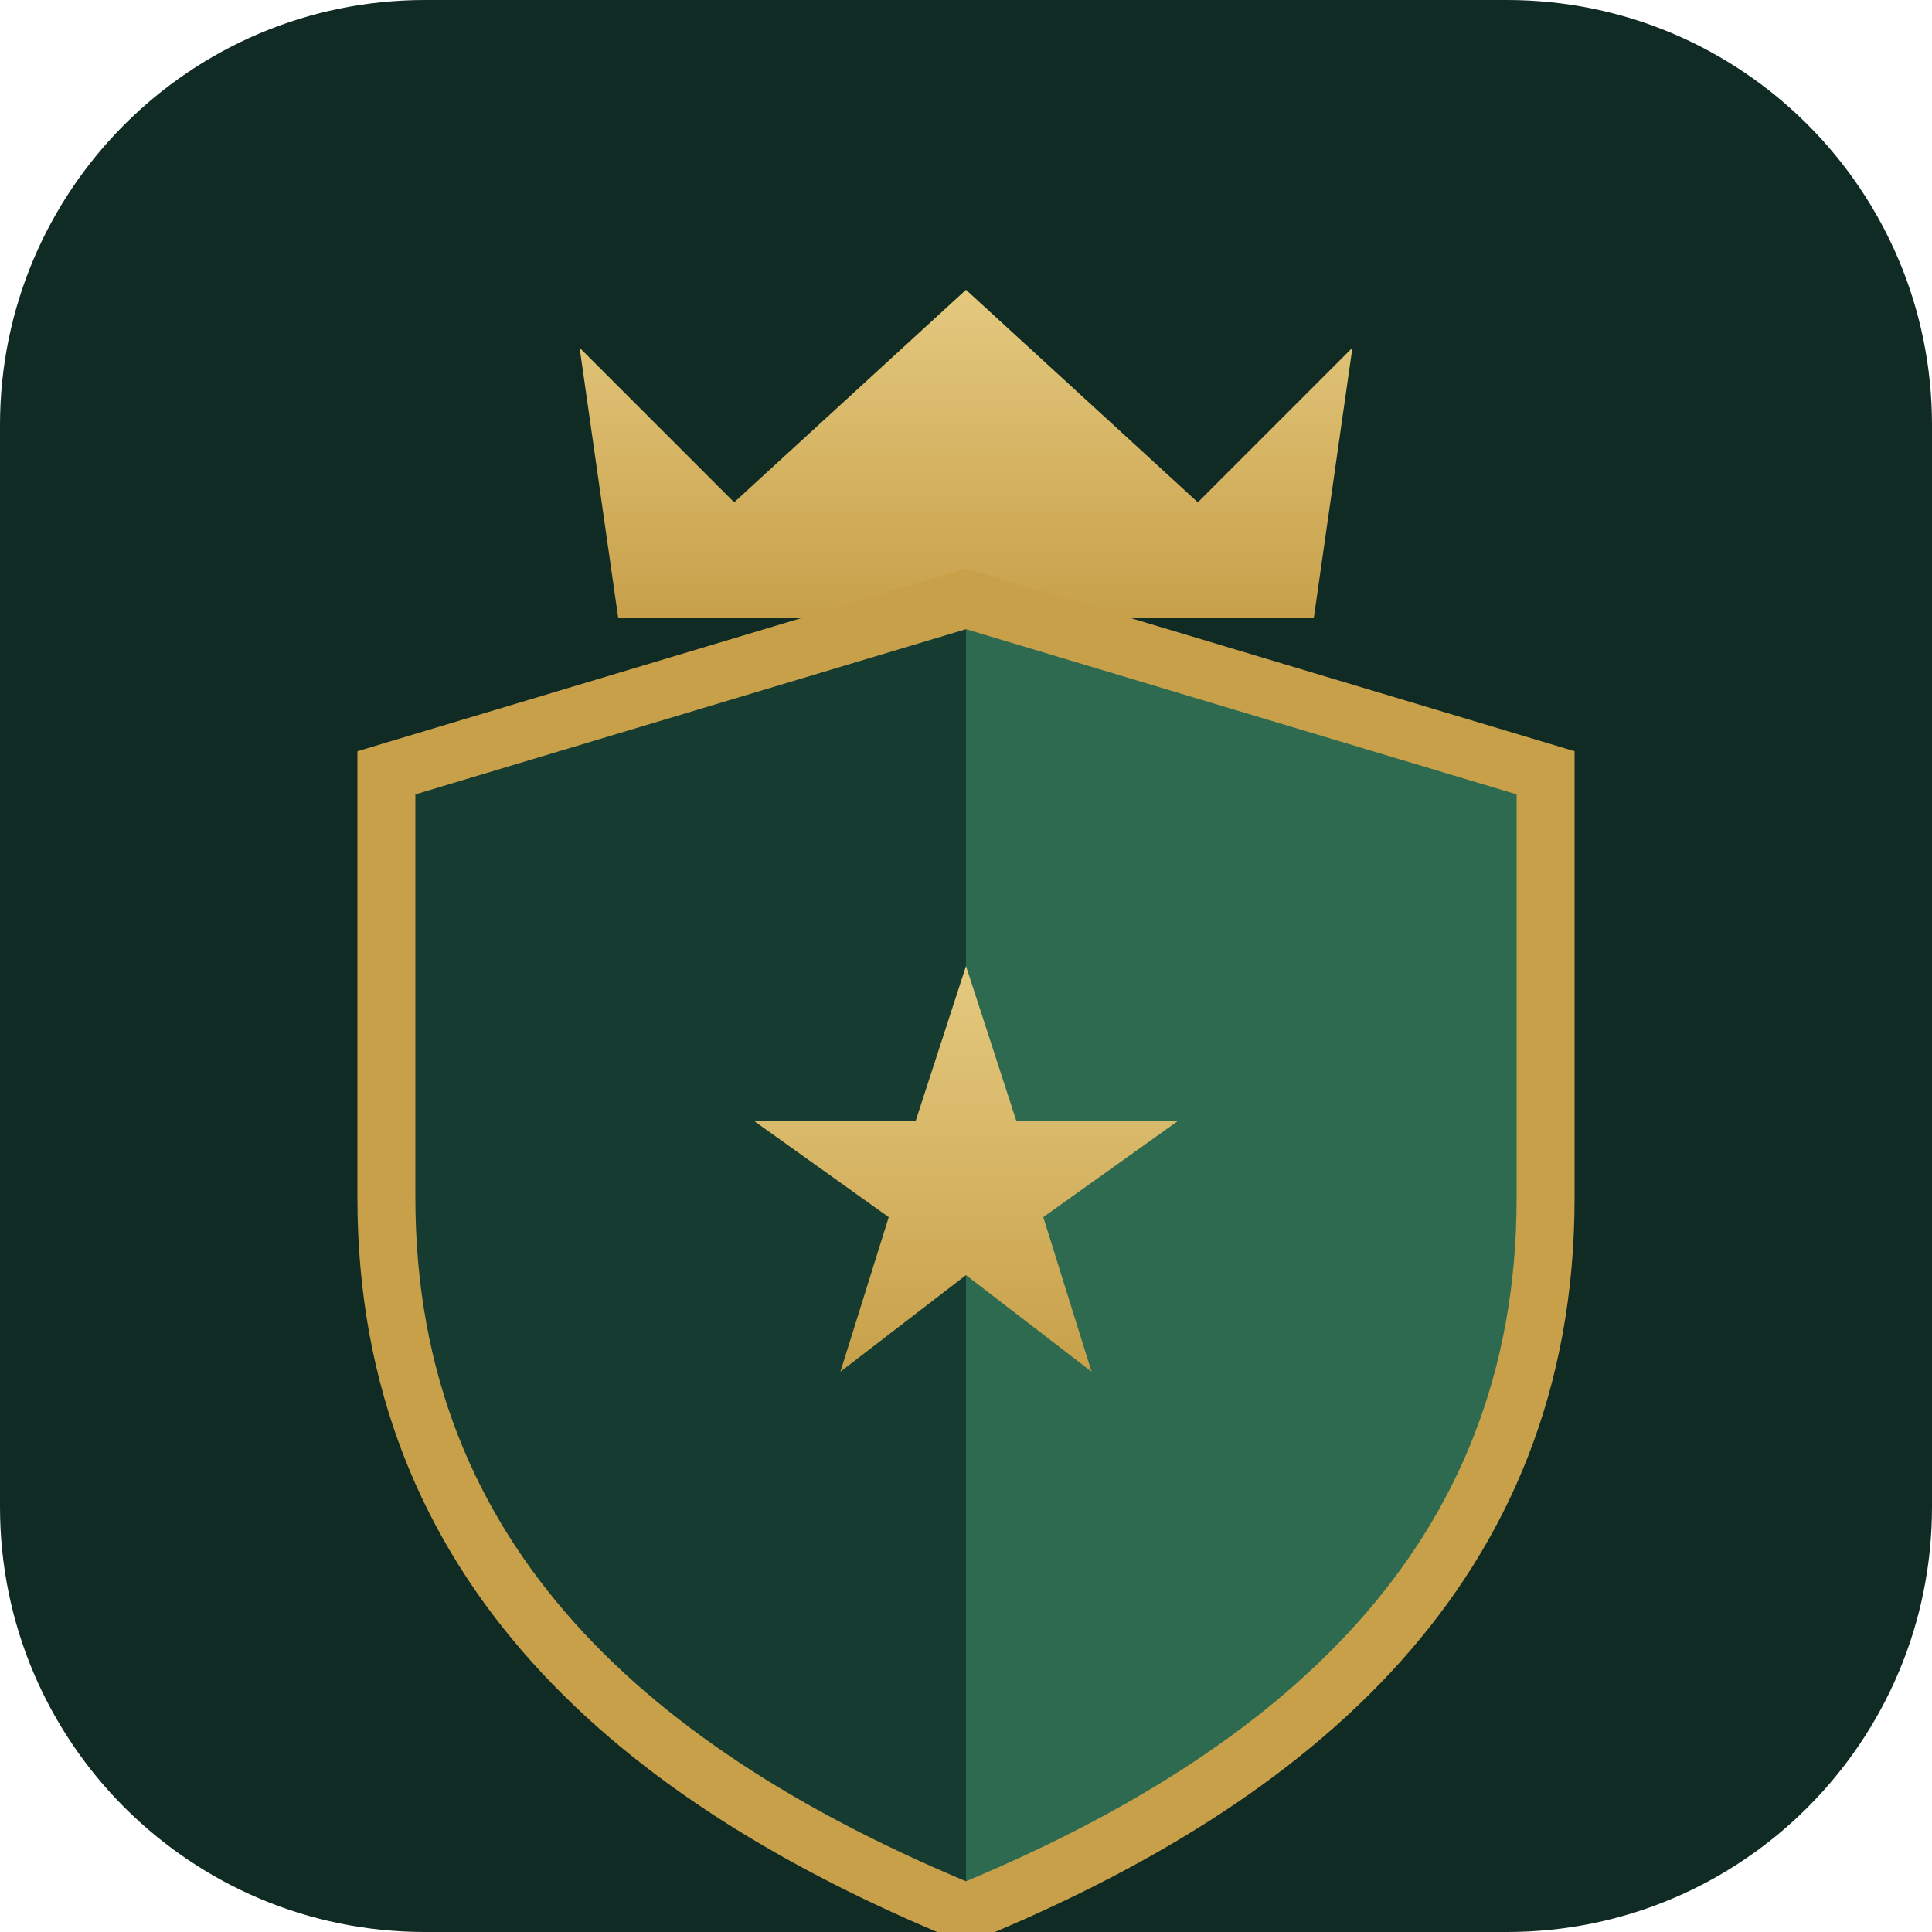
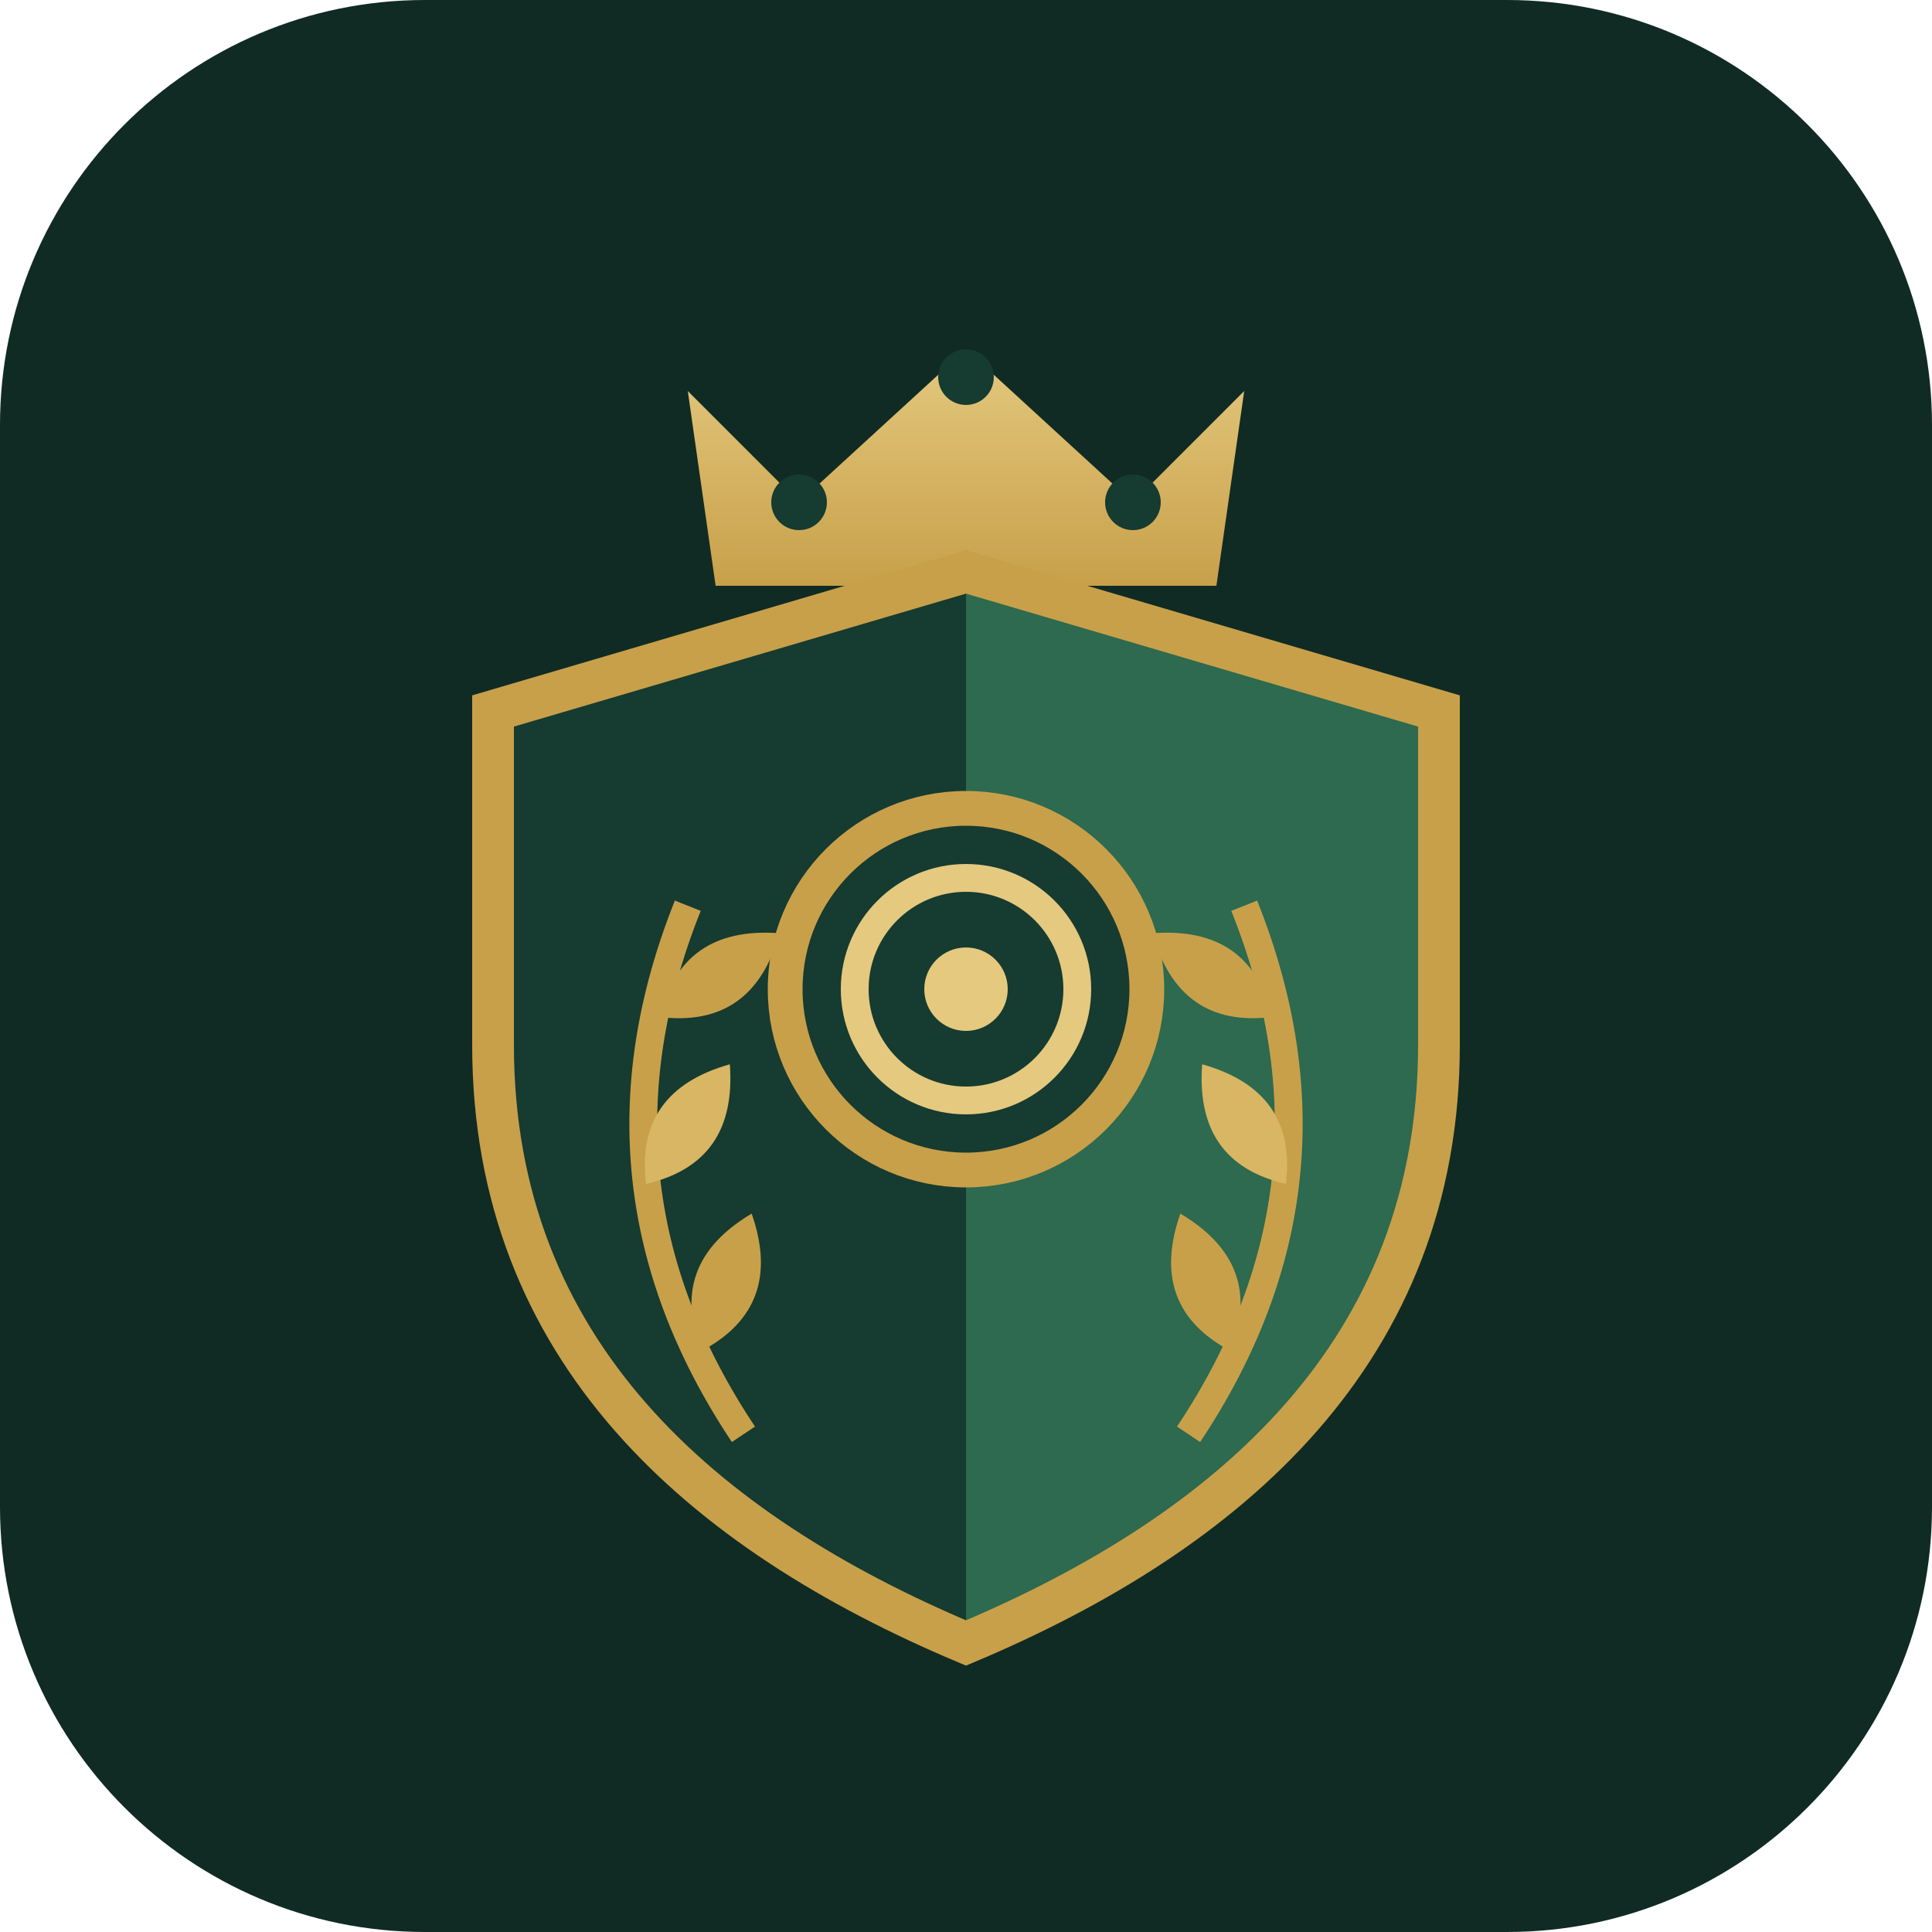
<svg xmlns="http://www.w3.org/2000/svg" viewBox="0 0 100 100" width="100" height="100">
-   <rect width="100" height="100" rx="22" fill="#102b23" />
-   <g transform="translate(0 -4)">
+   <defs>
    <linearGradient id="g" x1="0" y1="0" x2="0" y2="1">
      <stop offset="0" stop-color="#e4c97f" />
      <stop offset="1" stop-color="#c8a04a" />
    </linearGradient>
-     <path d="M30 22 L38 30 L50 19 L62 30 L70 22 L68 36 L32 36 Z" fill="url(#g)" />
+   </defs>
+   <rect width="100" height="100" rx="22" fill="#102b23" />
+   <g transform="translate(14 8) scale(.72)">
+     <path d="M30 17 L38 25 L50 14 L62 25 L70 17 L68 31 L32 31 Z" fill="url(#g)" />
+     <circle cx="38" cy="25" r="2" fill="#163b30" />
+     <circle cx="50" cy="16" r="2" fill="#163b30" />
+     <circle cx="62" cy="25" r="2" fill="#163b30" />
    <clipPath id="c">
-       <path d="M50 35 L80 44 V66 C80 85 67 96 50 103 C33 96 20 85 20 66 V44 Z" />
+       <path d="M50 30 L84 40 V64 C84 86 69 99 50 107 C31 99 16 86 16 64 V40 Z" />
    </clipPath>
    <g clip-path="url(#c)">
-       <rect x="0" y="0" width="50" height="110" fill="#163b30" />
-       <rect x="50" y="0" width="50" height="110" fill="#2d6a4f" />
+       <rect x="0" width="50" height="120" fill="#163b30" />
+       <rect x="50" width="50" height="120" fill="#2d6a4f" />
    </g>
-     <path d="M50 35 L80 44 V66 C80 85 67 96 50 103 C33 96 20 85 20 66 V44 Z" fill="none" stroke="#c8a04a" stroke-width="3" />
-     <path d="M50 54 L52.6 62 L61 62 L54 67 L56.5 75 L50 70 L43.5 75 L46 67 L39 62 L47.4 62 Z" fill="url(#g)" />
+     <path d="M50 30 L84 40 V64 C84 86 69 99 50 107 C31 99 16 86 16 64 V40 Z" fill="none" stroke="#c8a04a" stroke-width="3" />
+     <path d="M34 92 Q 22 74 30 54" fill="none" stroke="#c8a04a" stroke-width="2" />
+     <path d="M66 92 Q 78 74 70 54" fill="none" stroke="#c8a04a" stroke-width="2" />
+     <g transform="translate(31 86) rotate(20)">
+       <path d="M0 0 Q 4.5 -5 0 -10.5 Q -4.5 -5 0 0 Z" fill="#c8a04a" />
+     </g>
+     <g transform="translate(27 74) rotate(35)">
+       <path d="M0 0 Q 4.5 -5 0 -10.5 Q -4.5 -5 0 0 Z" fill="#d8b663" />
+     </g>
+     <g transform="translate(28 62) rotate(55)">
+       <path d="M0 0 Q 4.5 -5 0 -10.5 Q -4.5 -5 0 0 Z" fill="#c8a04a" />
+     </g>
+     <g transform="translate(69 86) rotate(-20)">
+       <path d="M0 0 Q 4.5 -5 0 -10.5 Q -4.5 -5 0 0 Z" fill="#c8a04a" />
+     </g>
+     <g transform="translate(73 74) rotate(-35)">
+       <path d="M0 0 Q 4.5 -5 0 -10.5 Q -4.5 -5 0 0 Z" fill="#d8b663" />
+     </g>
+     <g transform="translate(72 62) rotate(-55)">
+       <path d="M0 0 Q 4.5 -5 0 -10.5 Q -4.5 -5 0 0 Z" fill="#c8a04a" />
+     </g>
+     <circle cx="50" cy="60" r="13" fill="#163b30" stroke="#c8a04a" stroke-width="2.5" />
+     <circle cx="50" cy="60" r="8" fill="none" stroke="#e4c97f" stroke-width="2" />
+     <circle cx="50" cy="60" r="3" fill="#e4c97f" />
  </g>
</svg>
